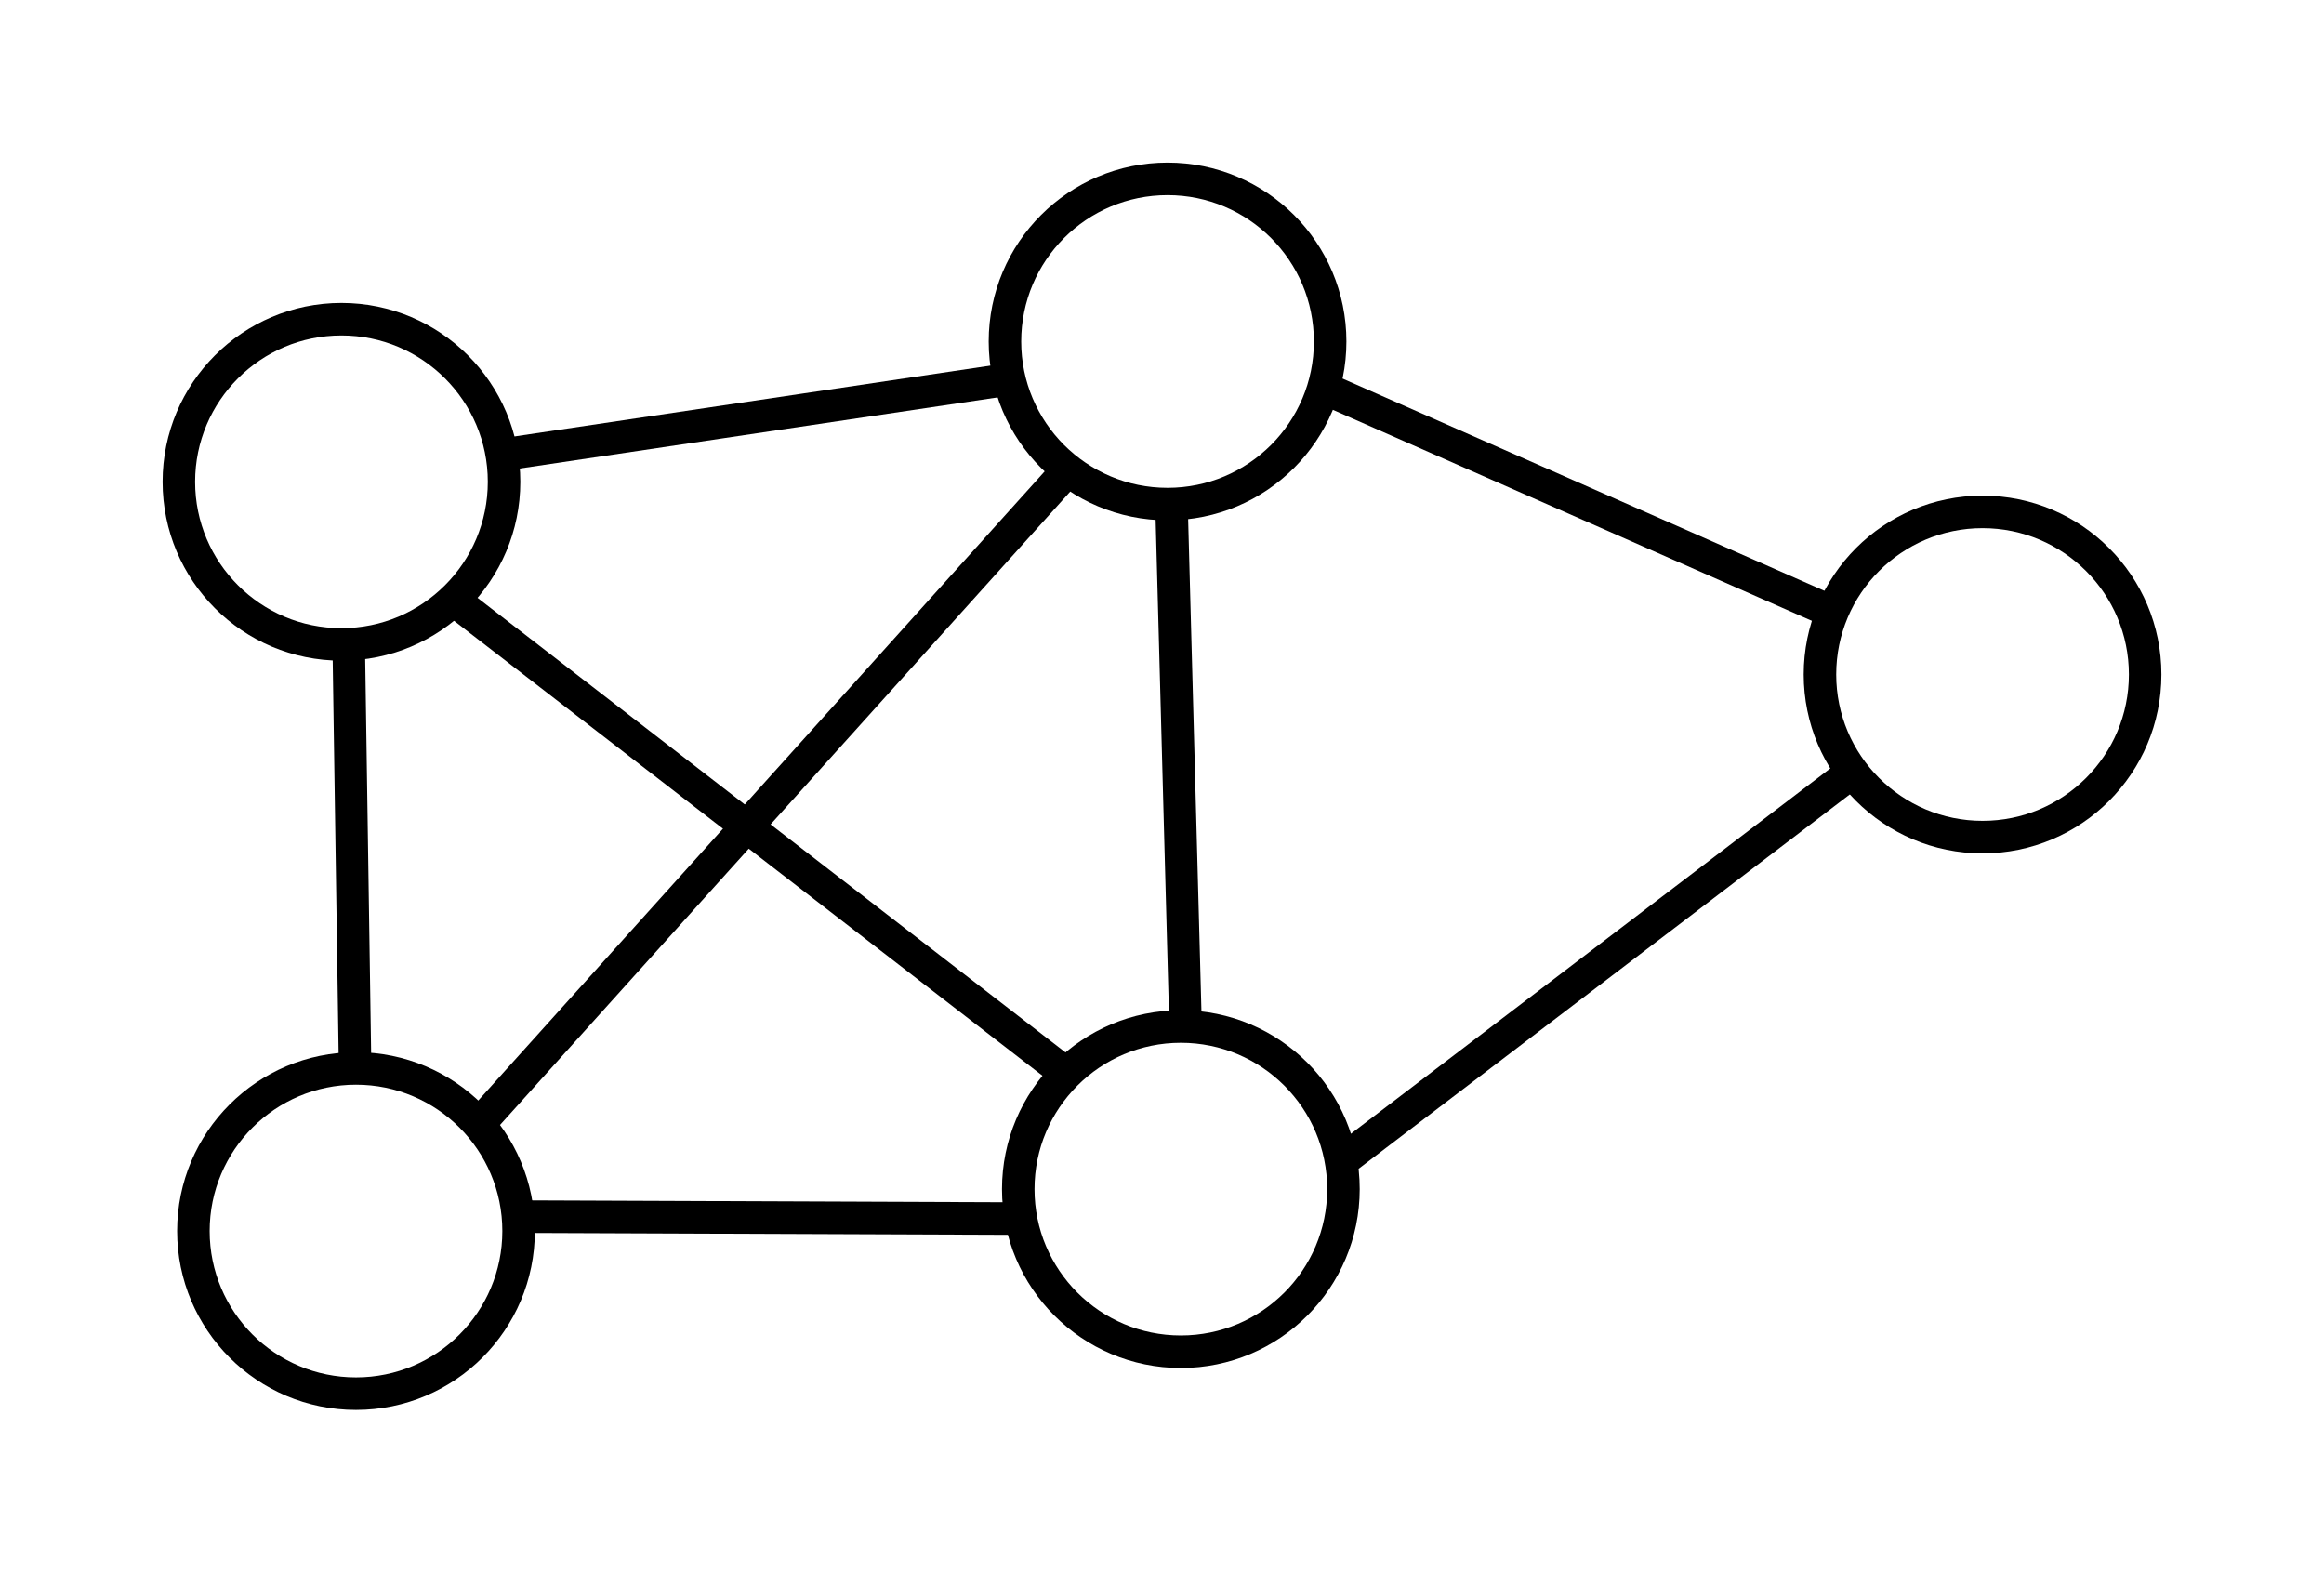
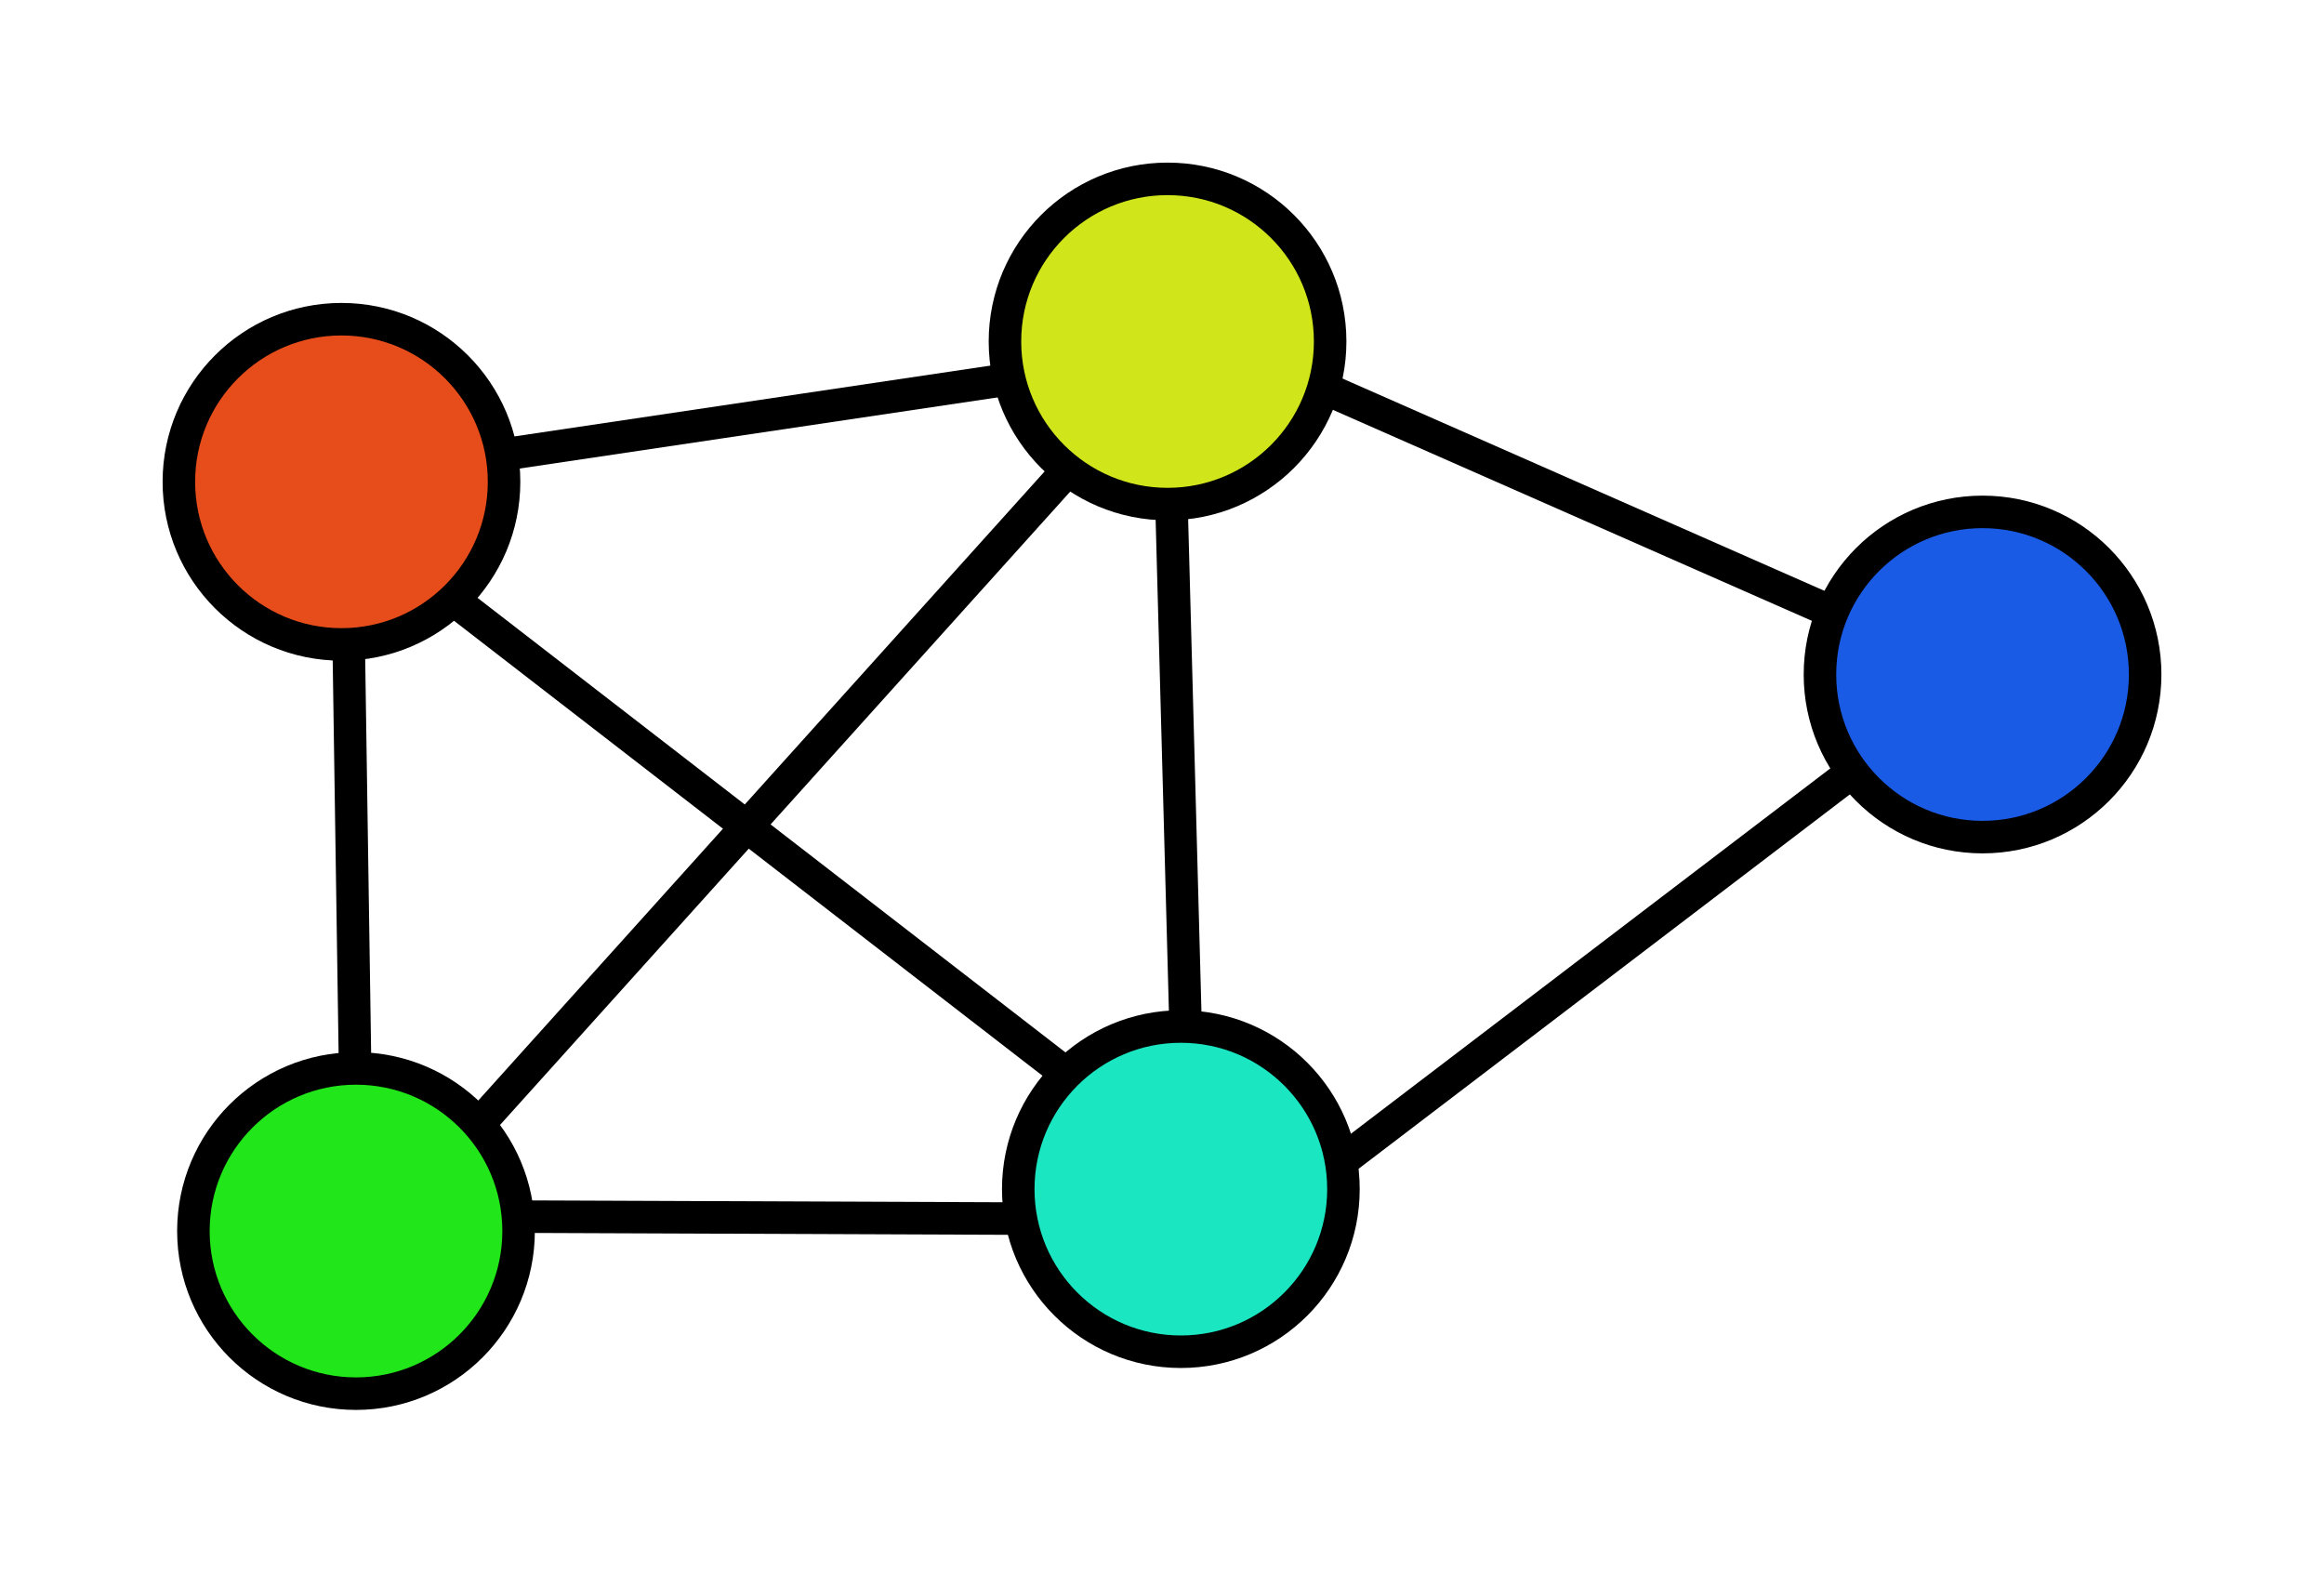
<svg xmlns="http://www.w3.org/2000/svg" width="71.465mm" height="48.353mm" viewBox="0 0 71.465 48.353" version="1.1" id="svg18531">
  <defs id="defs18528">
    </defs>
  <g id="layer1" transform="translate(-35.50185,-42.23006)">
-     <circle style="fill:none;stroke:#000000;stroke-width:1;stroke-linecap:round;stroke-linejoin:bevel;stroke-miterlimit:29;stroke-dasharray:none;stroke-dashoffset:165.77" id="path18557" cx="46.002" cy="57.045" r="5" />
-     <circle style="fill:none;stroke:#000000;stroke-width:1;stroke-linecap:round;stroke-linejoin:bevel;stroke-miterlimit:29;stroke-dasharray:none;stroke-dashoffset:165.77" id="path18557-9" cx="71.405" cy="52.73" r="5" />
-     <circle style="fill:none;stroke:#000000;stroke-width:1;stroke-linecap:round;stroke-linejoin:bevel;stroke-miterlimit:29;stroke-dasharray:none;stroke-dashoffset:165.77" id="path18557-2" cx="46.449" cy="80.083" r="5" />
-     <circle style="fill:none;stroke:#000000;stroke-width:1;stroke-linecap:round;stroke-linejoin:bevel;stroke-miterlimit:29;stroke-dasharray:none;stroke-dashoffset:165.77" id="path18557-0" cx="71.814" cy="78.794" r="5" />
-     <circle style="fill:none;stroke:#000000;stroke-width:1;stroke-linecap:round;stroke-linejoin:bevel;stroke-miterlimit:29;stroke-dasharray:none;stroke-dashoffset:165.77" id="path18557-23" cx="96.467" cy="62.97" r="5" />
+     <circle style="fill:#e64d1a;stroke:#000000;stroke-width:1;stroke-linecap:round;stroke-linejoin:bevel;stroke-miterlimit:29;stroke-dasharray:none;stroke-dashoffset:165.77;fill-opacity:1" id="path18557" cx="46.002" cy="57.045" r="5" />
+     <circle style="fill:#d0e61a;stroke:#000000;stroke-width:1;stroke-linecap:round;stroke-linejoin:bevel;stroke-miterlimit:29;stroke-dasharray:none;stroke-dashoffset:165.77;fill-opacity:1" id="path18557-9" cx="71.405" cy="52.73" r="5" />
+     <circle style="fill:#21e61a;stroke:#000000;stroke-width:1;stroke-linecap:round;stroke-linejoin:bevel;stroke-miterlimit:29;stroke-dasharray:none;stroke-dashoffset:165.77;fill-opacity:1" id="path18557-2" cx="46.449" cy="80.083" r="5" />
+     <circle style="fill:#1ae6c1;stroke:#000000;stroke-width:1;stroke-linecap:round;stroke-linejoin:bevel;stroke-miterlimit:29;stroke-dasharray:none;stroke-dashoffset:165.77;fill-opacity:1" id="path18557-0" cx="71.814" cy="78.794" r="5" />
+     <circle style="fill:#1a5be6;stroke:#000000;stroke-width:1;stroke-linecap:round;stroke-linejoin:bevel;stroke-miterlimit:29;stroke-dasharray:none;stroke-dashoffset:165.77;fill-opacity:1" id="path18557-23" cx="96.467" cy="62.97" r="5" />
    <path style="fill:none;stroke:#000000;stroke-width:1;stroke-linecap:butt;stroke-linejoin:miter;stroke-miterlimit:4;stroke-dasharray:none;stroke-opacity:1" d="m 51.052,56.195 15.793,-2.35" id="path19683" />
    <path style="fill:none;stroke:#000000;stroke-width:1;stroke-linecap:butt;stroke-linejoin:miter;stroke-miterlimit:4;stroke-dasharray:none;stroke-opacity:1" d="m 46.225,62.023 0.195,12.96" id="path19950" />
    <path style="fill:none;stroke:#000000;stroke-width:1;stroke-linecap:butt;stroke-linejoin:miter;stroke-miterlimit:4;stroke-dasharray:none;stroke-opacity:1" d="m 51.291,79.639 15.552,0.061" id="path19952" />
    <path style="fill:none;stroke:#000000;stroke-width:1;stroke-linecap:butt;stroke-linejoin:miter;stroke-miterlimit:4;stroke-dasharray:none;stroke-opacity:1" d="M 76.77,77.928 92.247,66.134" id="path19954" />
    <path style="fill:none;stroke:#000000;stroke-width:1;stroke-linecap:butt;stroke-linejoin:miter;stroke-miterlimit:4;stroke-dasharray:none;stroke-opacity:1" d="m 76.265,54.187 15.588,6.866" id="path19956" />
    <path style="fill:none;stroke:#000000;stroke-width:1;stroke-linecap:butt;stroke-linejoin:miter;stroke-miterlimit:4;stroke-dasharray:none;stroke-opacity:1" d="m 71.521,57.55 0.435,16.114" id="path19958" />
    <path style="fill:none;stroke:#000000;stroke-width:1;stroke-linecap:butt;stroke-linejoin:miter;stroke-miterlimit:4;stroke-dasharray:none;stroke-opacity:1" d="M 68.345,56.673 50.287,76.73" id="path19960" />
    <path style="fill:none;stroke:#000000;stroke-width:1;stroke-linecap:butt;stroke-linejoin:miter;stroke-miterlimit:4;stroke-dasharray:none;stroke-opacity:1" d="M 49.296,60.557 68.17,75.148" id="path19962" />
  </g>
</svg>
